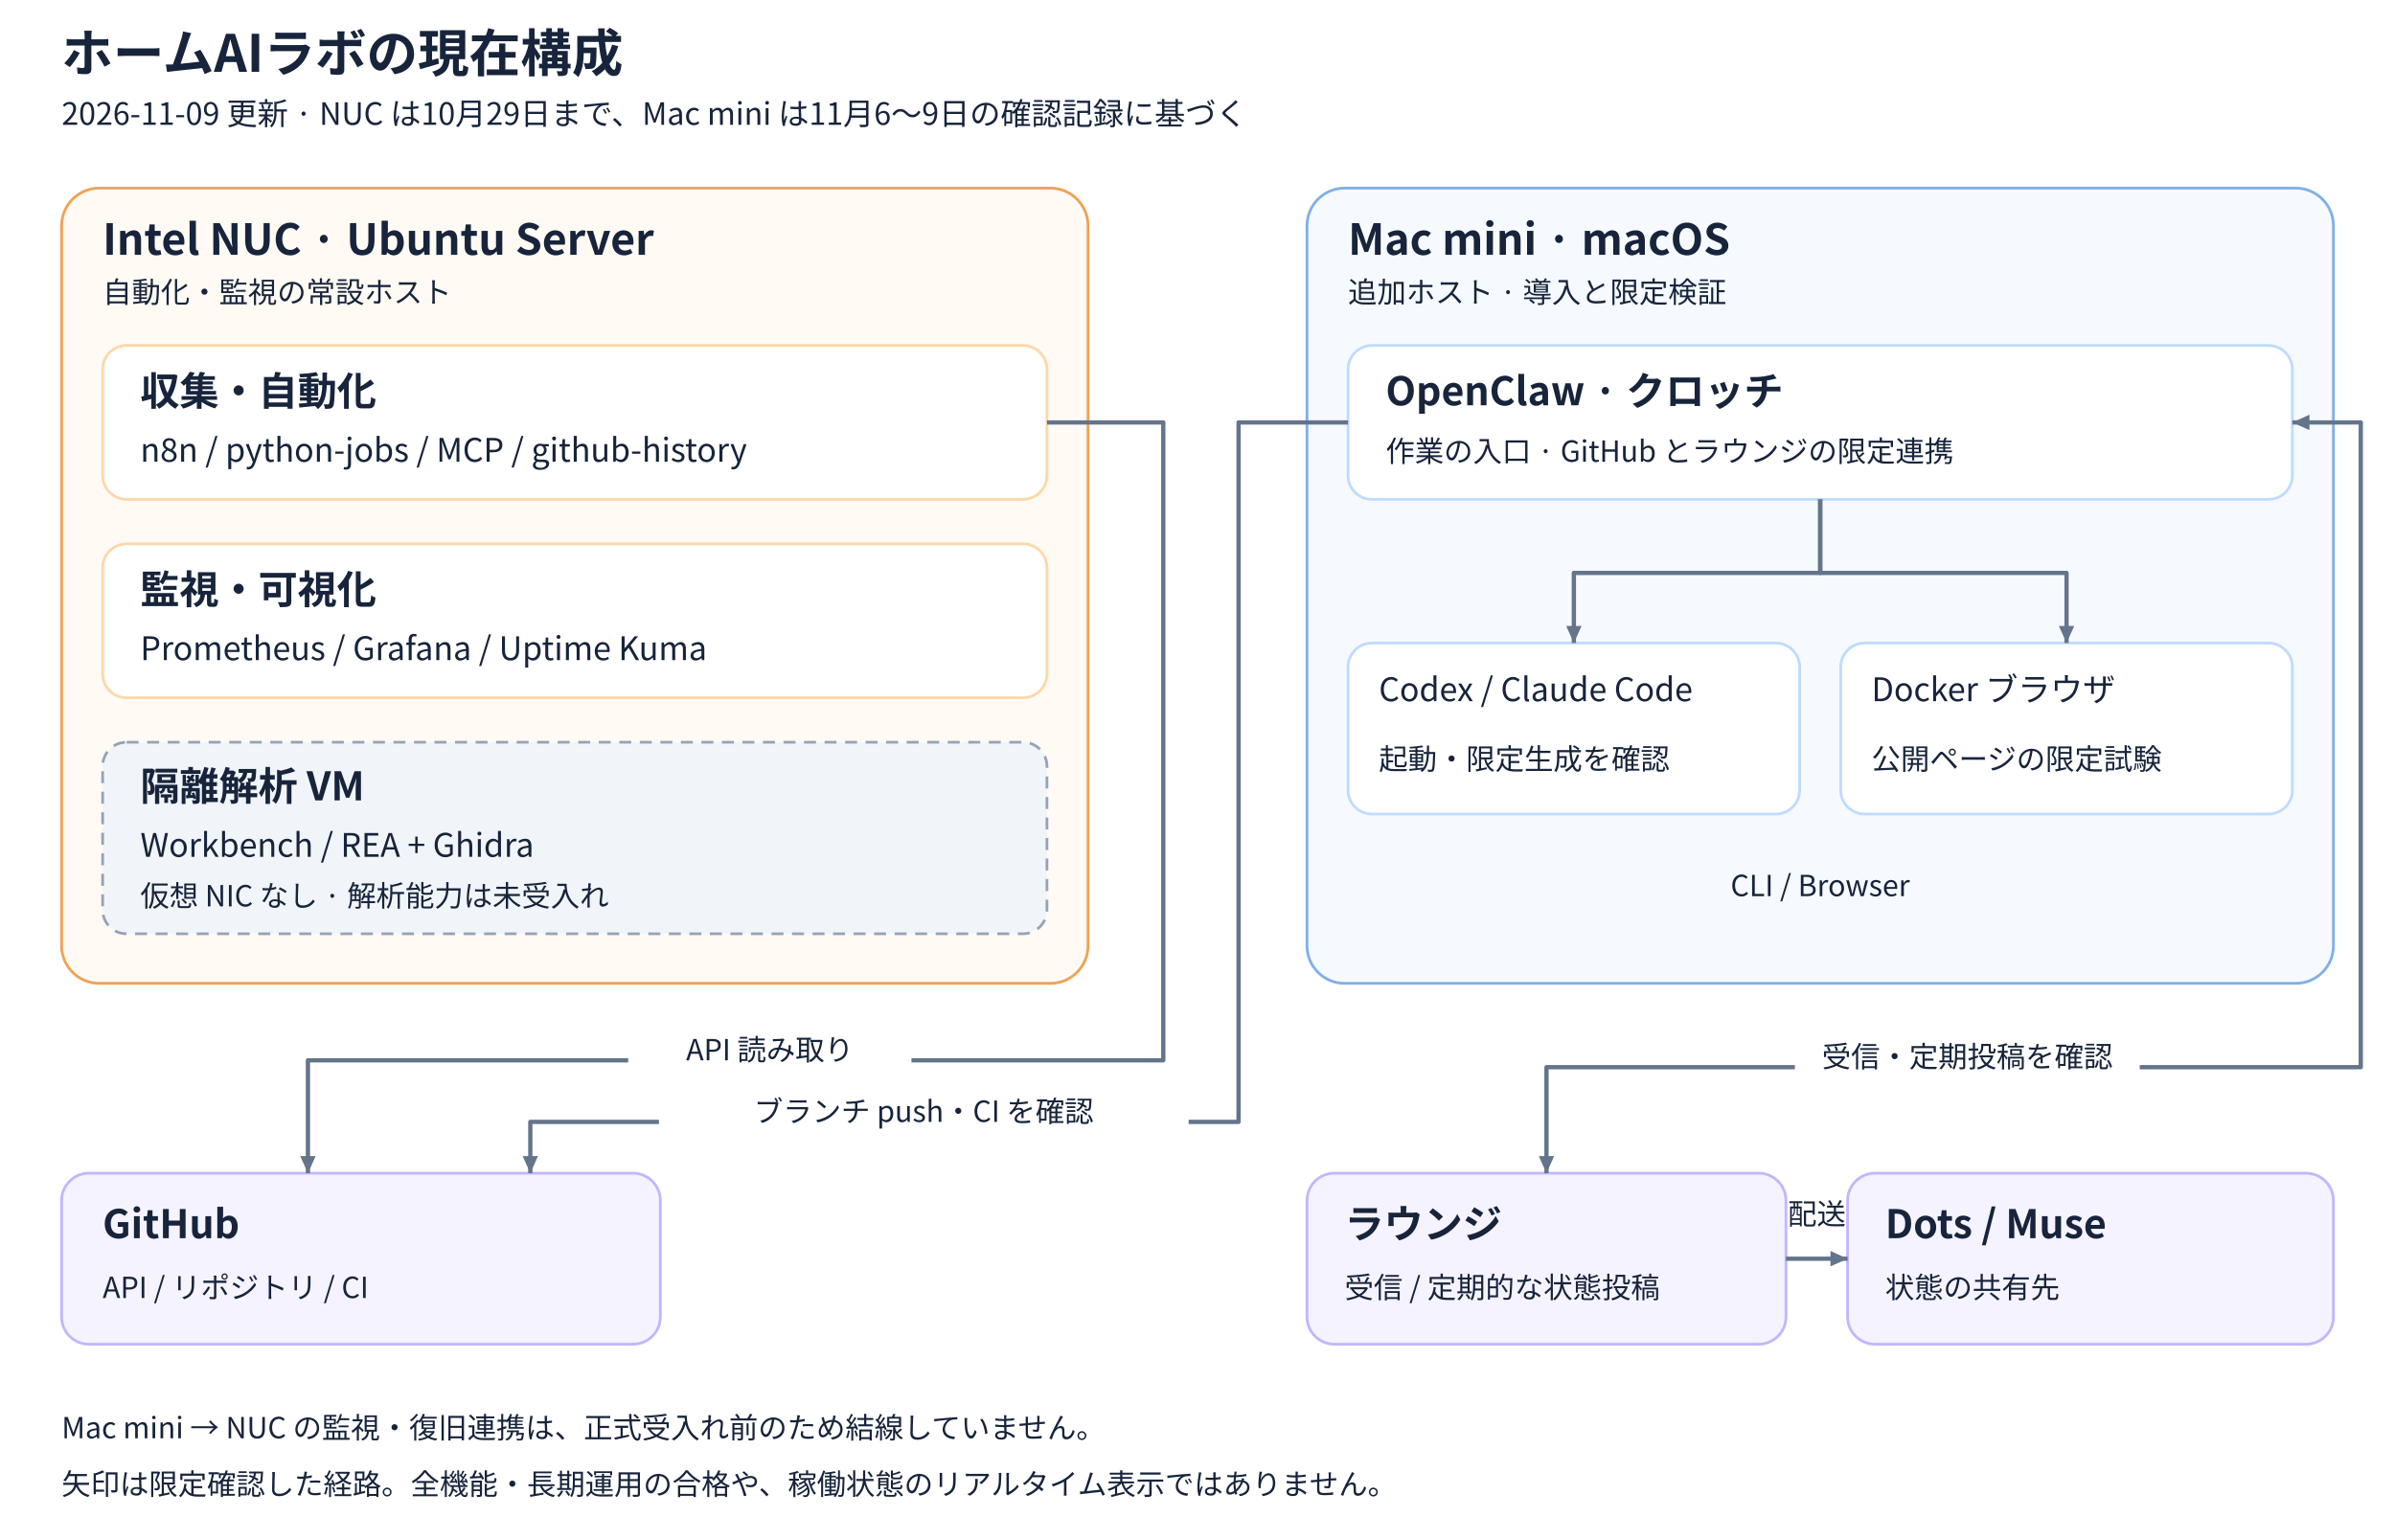
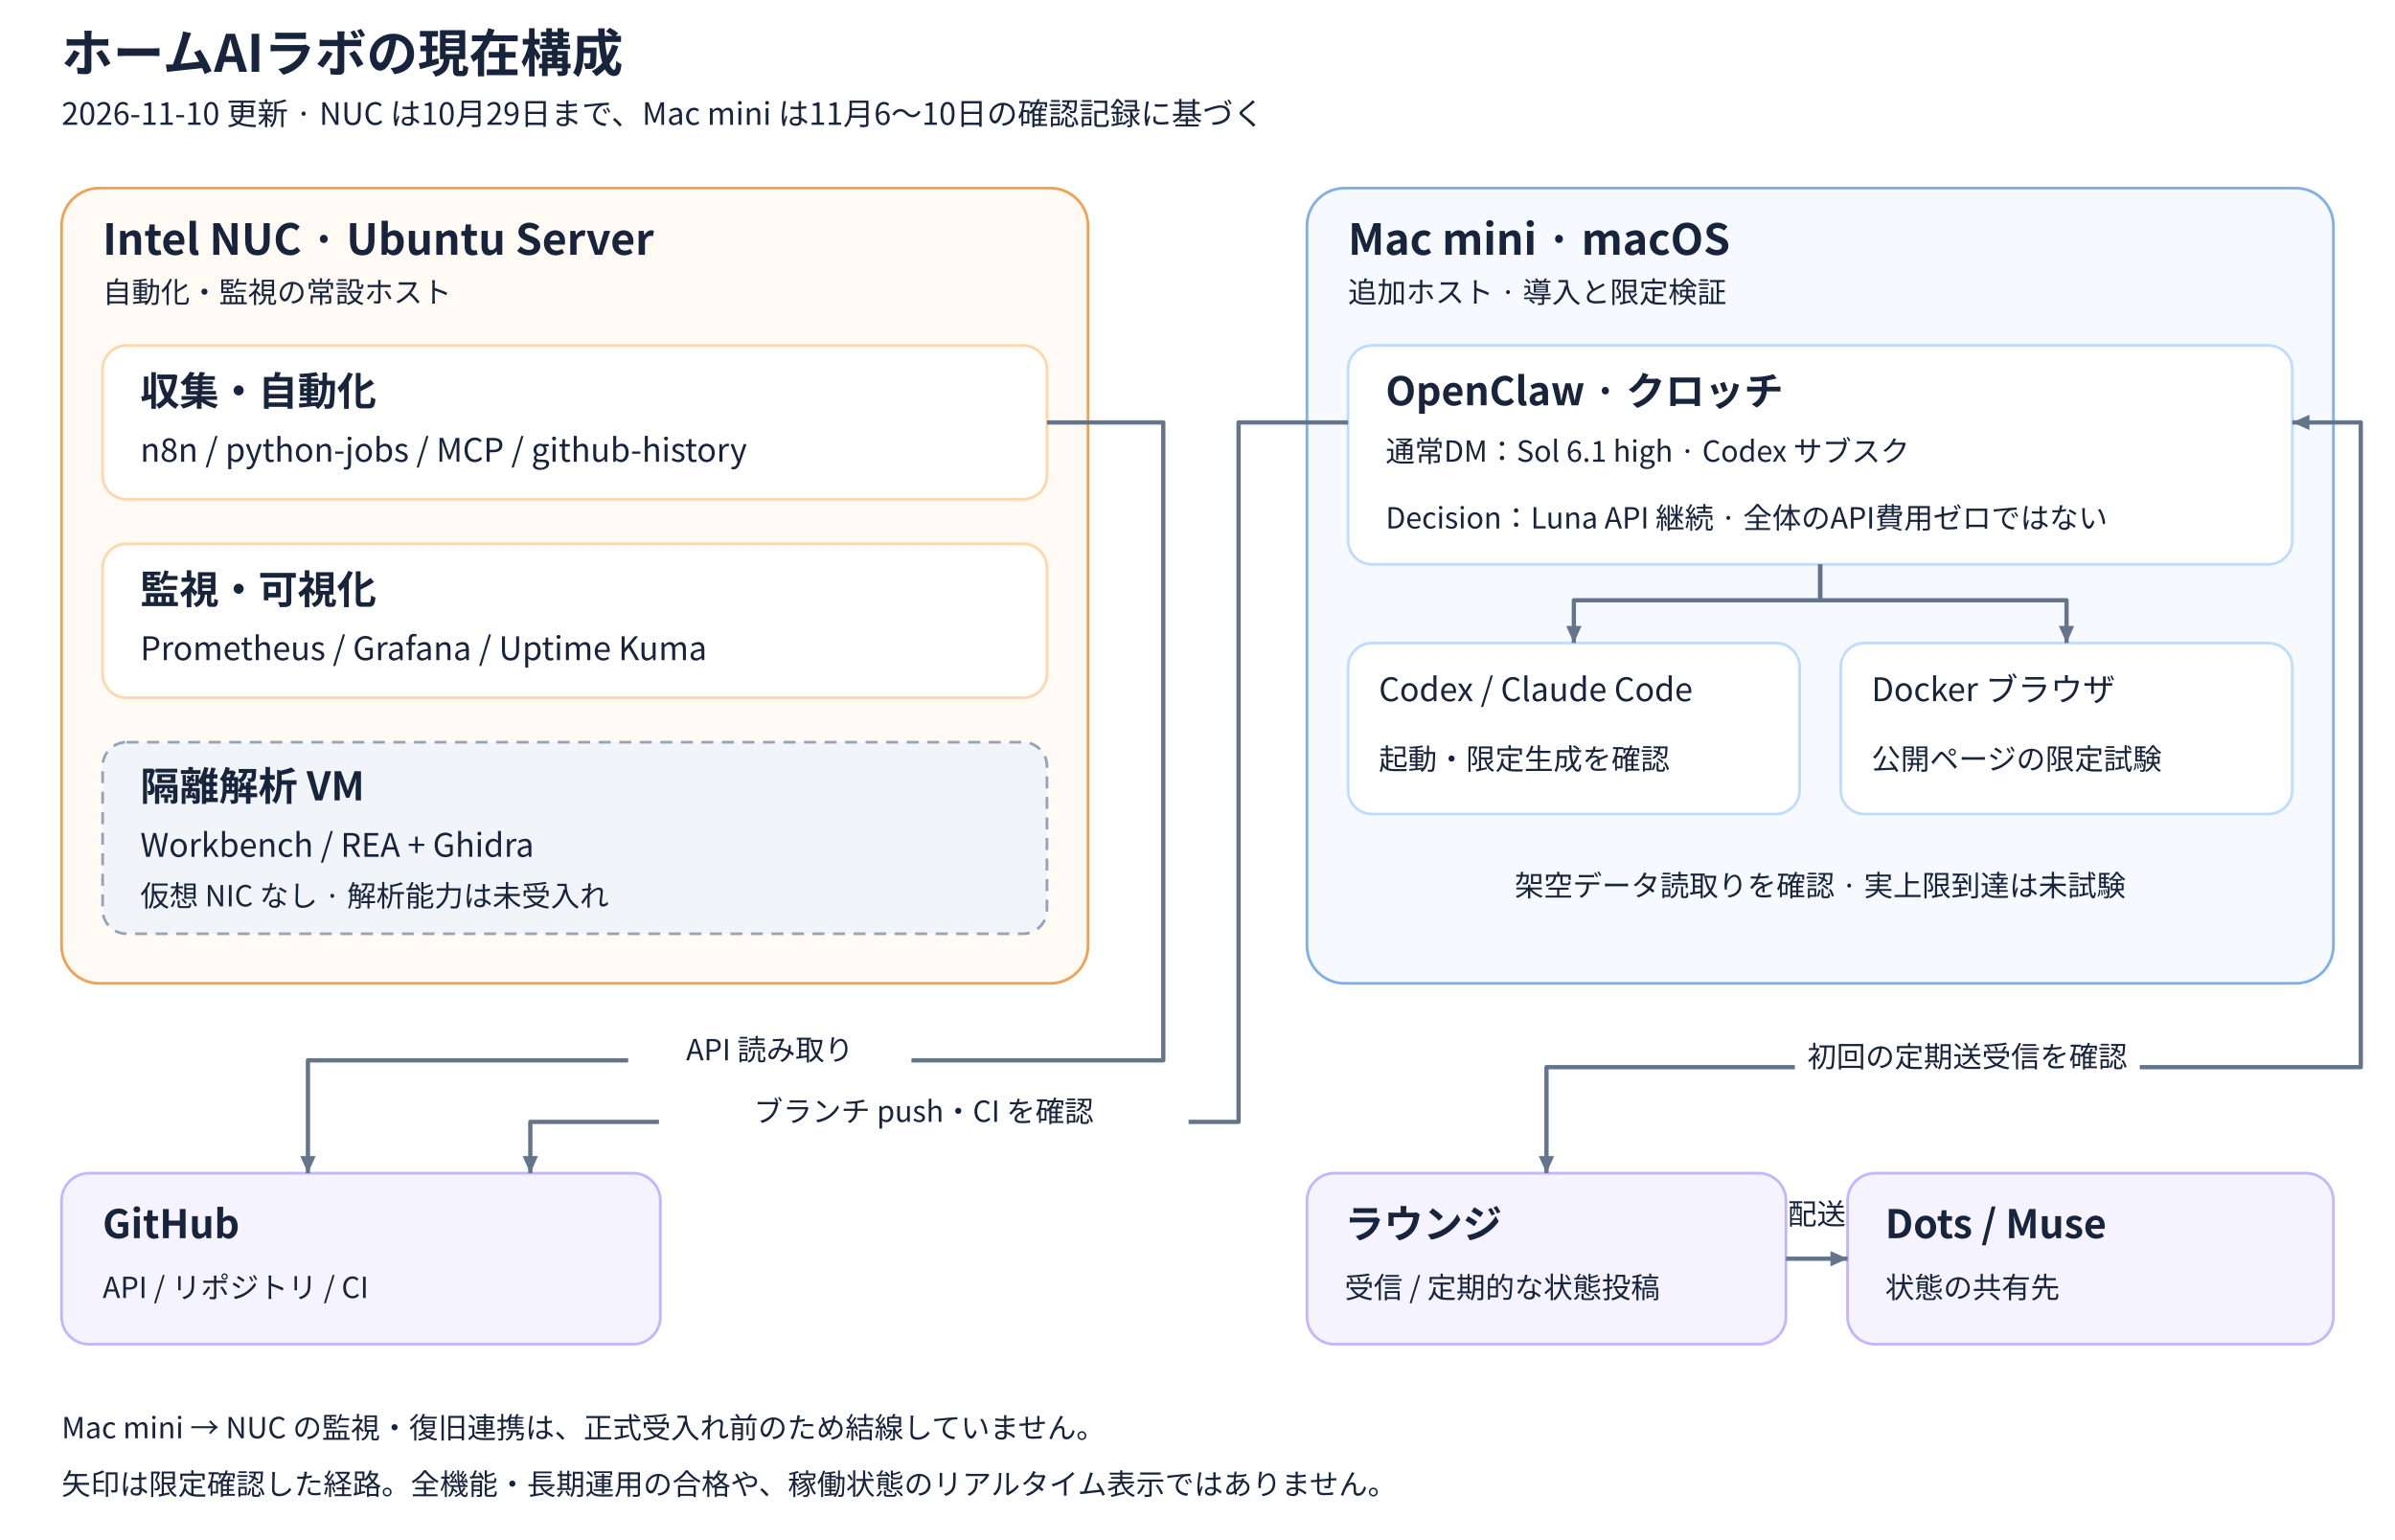
<svg xmlns="http://www.w3.org/2000/svg" width="1400" height="900" viewBox="0 0 1400 900" role="img" aria-labelledby="title desc">
  <defs>
    <marker id="arrow" viewBox="0 0 10 10" refX="9" refY="5" markerWidth="7" markerHeight="7" orient="auto-start-reverse">
      <path d="M 0 0 L 10 5 L 0 10 z" fill="#64748b" />
    </marker>
  </defs>
  <style>text{font-family:"Noto Sans CJK JP","Noto Sans",sans-serif;fill:#17243b}.title{font-size:30px;font-weight:700}.sub{font-size:18px;fill:#516178}.host{font-size:25px;font-weight:700}.card{font-size:23px;font-weight:700}.body{font-size:19px;fill:#334155}.small{font-size:17px;fill:#516178}.edge{fill:none;stroke:#64748b;stroke-width:2.5;stroke-linejoin:round;marker-end:url(#arrow)}</style>
  <rect x="0" y="0" width="1400" height="900" rx="0" fill="#ffffff" stroke="#ffffff" stroke-width="1.6" />
  <text x="36" y="42" font-family="Noto Sans CJK JP,sans-serif" font-size="30" font-weight="700" fill="#17243b" text-anchor="start">ホームAIラボの現在構成</text>
-   <text x="36" y="73" font-family="Noto Sans CJK JP,sans-serif" font-size="18" font-weight="400" fill="#516178" text-anchor="start">2026-11-09 更新 · NUC は10月29日まで、Mac mini は11月6〜9日の確認記録に基づく</text>
+   <text x="36" y="73" font-family="Noto Sans CJK JP,sans-serif" font-size="18" font-weight="400" fill="#516178" text-anchor="start">2026-11-10 更新 · NUC は10月29日まで、Mac mini は11月6〜10日の確認記録に基づく</text>
  <rect x="36" y="110" width="600" height="465" rx="22" fill="#fffaf4" stroke="#f0a254" stroke-width="1.6" />
  <rect x="764" y="110" width="600" height="465" rx="22" fill="#f6faff" stroke="#80afe8" stroke-width="1.6" />
  <text x="60" y="149" font-family="Noto Sans CJK JP,sans-serif" font-size="25" font-weight="700" fill="#17243b" text-anchor="start">Intel NUC · Ubuntu Server</text>
  <text x="60" y="177" font-family="Noto Sans CJK JP,sans-serif" font-size="17" font-weight="400" fill="#516178" text-anchor="start">自動化・監視の常設ホスト</text>
  <text x="788" y="149" font-family="Noto Sans CJK JP,sans-serif" font-size="25" font-weight="700" fill="#17243b" text-anchor="start">Mac mini · macOS</text>
  <text x="788" y="177" font-family="Noto Sans CJK JP,sans-serif" font-size="17" font-weight="400" fill="#516178" text-anchor="start">追加ホスト · 導入と限定検証</text>
  <rect x="60" y="202" width="552" height="90" rx="14" fill="#ffffff" stroke="#fed7aa" stroke-width="1.6" />
  <rect x="60" y="318" width="552" height="90" rx="14" fill="#ffffff" stroke="#fed7aa" stroke-width="1.6" />
  <text x="82" y="237" font-family="Noto Sans CJK JP,sans-serif" font-size="23" font-weight="700" fill="#17243b" text-anchor="start">収集・自動化</text>
  <text x="82" y="270" font-family="Noto Sans CJK JP,sans-serif" font-size="19" font-weight="400" fill="#17243b" text-anchor="start">n8n / python-jobs / MCP / github-history</text>
  <text x="82" y="353" font-family="Noto Sans CJK JP,sans-serif" font-size="23" font-weight="700" fill="#17243b" text-anchor="start">監視・可視化</text>
  <text x="82" y="386" font-family="Noto Sans CJK JP,sans-serif" font-size="19" font-weight="400" fill="#17243b" text-anchor="start">Prometheus / Grafana / Uptime Kuma</text>
  <rect x="60" y="434" width="552" height="112" rx="14" fill="#f1f5f9" stroke="#94a3b8" stroke-width="1.6" stroke-dasharray="7 5" />
  <text x="82" y="468" font-family="Noto Sans CJK JP,sans-serif" font-size="23" font-weight="700" fill="#17243b" text-anchor="start">隔離解析 VM</text>
  <text x="82" y="501" font-family="Noto Sans CJK JP,sans-serif" font-size="19" font-weight="400" fill="#17243b" text-anchor="start">Workbench / REA + Ghidra</text>
  <text x="82" y="530" font-family="Noto Sans CJK JP,sans-serif" font-size="17" font-weight="400" fill="#516178" text-anchor="start">仮想 NIC なし · 解析能力は未受入れ</text>
-   <rect x="788" y="202" width="552" height="90" rx="14" fill="#ffffff" stroke="#bfdbfe" stroke-width="1.6" />
+   <rect x="788" y="202" width="552" height="128" rx="14" fill="#ffffff" stroke="#bfdbfe" stroke-width="1.6" />
  <text x="810" y="237" font-family="Noto Sans CJK JP,sans-serif" font-size="23" font-weight="700" fill="#17243b" text-anchor="start">OpenClaw · クロッチ</text>
-   <text x="810" y="270" font-family="Noto Sans CJK JP,sans-serif" font-size="17" font-weight="400" fill="#516178" text-anchor="start">作業の入口 · GitHub とラウンジの限定連携</text>
+   <text x="810" y="270" font-family="Noto Sans CJK JP,sans-serif" font-size="17" font-weight="400" fill="#516178" text-anchor="start">通常DM：Sol 6.1 high · Codex サブスク</text>
+   <text x="810" y="309" font-family="Noto Sans CJK JP,sans-serif" font-size="17" fill="#516178">Decision：Luna API 継続 · 全体のAPI費用ゼロではない</text>
  <rect x="788" y="376" width="264" height="100" rx="14" fill="#ffffff" stroke="#bfdbfe" stroke-width="1.6" />
  <rect x="1076" y="376" width="264" height="100" rx="14" fill="#ffffff" stroke="#bfdbfe" stroke-width="1.6" />
  <text x="806" y="410" font-family="Noto Sans CJK JP,sans-serif" font-size="19" font-weight="400" fill="#17243b" text-anchor="start">Codex / Claude Code</text>
  <text x="806" y="450" font-family="Noto Sans CJK JP,sans-serif" font-size="17" font-weight="400" fill="#516178" text-anchor="start">起動・限定生成を確認</text>
  <text x="1094" y="410" font-family="Noto Sans CJK JP,sans-serif" font-size="19" font-weight="400" fill="#17243b" text-anchor="start">Docker ブラウザ</text>
  <text x="1094" y="450" font-family="Noto Sans CJK JP,sans-serif" font-size="17" font-weight="400" fill="#516178" text-anchor="start">公開ページの限定試験</text>
-   <path d="M1064 292 V335 H920 V376" fill="none" stroke="#64748b" stroke-width="2.5" stroke-linejoin="round" />
+   <path d="M1064 330 V351 H920 V376" fill="none" stroke="#64748b" stroke-width="2.5" stroke-linejoin="round" />
  <polygon points="920.0,376.0 915.5,366.0 924.5,366.0" fill="#64748b" />
-   <path d="M1064 292 V335 H1208 V376" fill="none" stroke="#64748b" stroke-width="2.5" stroke-linejoin="round" />
+   <path d="M1064 330 V351 H1208 V376" fill="none" stroke="#64748b" stroke-width="2.5" stroke-linejoin="round" />
  <polygon points="1208.0,376.0 1203.5,366.0 1212.5,366.0" fill="#64748b" />
-   <text x="1064" y="524" font-family="Noto Sans CJK JP,sans-serif" font-size="17" font-weight="400" fill="#516178" text-anchor="middle">CLI / Browser</text>
+   <text x="1064" y="524" font-family="Noto Sans CJK JP,sans-serif" font-size="17" font-weight="400" fill="#516178" text-anchor="middle">架空データ読取りを確認 · 実上限到達は未試験</text>
  <rect x="36" y="686" width="350" height="100" rx="16" fill="#f5f3ff" stroke="#c4b5fd" stroke-width="1.6" />
  <rect x="764" y="686" width="280" height="100" rx="16" fill="#f5f3ff" stroke="#c4b5fd" stroke-width="1.6" />
  <rect x="1080" y="686" width="284" height="100" rx="16" fill="#f5f3ff" stroke="#c4b5fd" stroke-width="1.6" />
  <text x="60" y="724" font-family="Noto Sans CJK JP,sans-serif" font-size="23" font-weight="700" fill="#17243b" text-anchor="start">GitHub</text>
  <text x="60" y="759" font-family="Noto Sans CJK JP,sans-serif" font-size="17" font-weight="400" fill="#516178" text-anchor="start">API / リポジトリ / CI</text>
  <text x="786" y="724" font-family="Noto Sans CJK JP,sans-serif" font-size="23" font-weight="700" fill="#17243b" text-anchor="start">ラウンジ</text>
  <text x="786" y="759" font-family="Noto Sans CJK JP,sans-serif" font-size="17" font-weight="400" fill="#516178" text-anchor="start">受信 / 定期的な状態投稿</text>
  <text x="1102" y="724" font-family="Noto Sans CJK JP,sans-serif" font-size="23" font-weight="700" fill="#17243b" text-anchor="start">Dots / Muse</text>
  <text x="1102" y="759" font-family="Noto Sans CJK JP,sans-serif" font-size="17" font-weight="400" fill="#516178" text-anchor="start">状態の共有先</text>
  <path d="M612 247 H680 V620 H180 V686" fill="none" stroke="#64748b" stroke-width="2.5" stroke-linejoin="round" />
  <polygon points="180.0,686.0 175.5,676.0 184.5,676.0" fill="#64748b" />
  <rect x="368.0" y="599" width="164" height="29" rx="6" fill="#ffffff" stroke="#ffffff" stroke-width="1.6" />
  <text x="450" y="620" font-family="Noto Sans CJK JP,sans-serif" font-size="17" font-weight="400" fill="#516178" text-anchor="middle">API 読み取り</text>
  <path d="M788 247 H724 V656 H310 V686" fill="none" stroke="#64748b" stroke-width="2.5" stroke-linejoin="round" />
  <polygon points="310.0,686.0 305.5,676.0 314.5,676.0" fill="#64748b" />
  <rect x="386.0" y="635" width="308" height="29" rx="6" fill="#ffffff" stroke="#ffffff" stroke-width="1.6" />
  <text x="540" y="656" font-family="Noto Sans CJK JP,sans-serif" font-size="17" font-weight="400" fill="#516178" text-anchor="middle">ブランチ push・CI を確認</text>
  <path d="M1340 247 H1380 V624 H904 V686" fill="none" stroke="#64748b" stroke-width="2.5" stroke-linejoin="round" />
  <polygon points="904.0,686.0 899.5,676.0 908.5,676.0" fill="#64748b" />
  <polygon points="1340.0,247.0 1350.0,242.5 1350.0,251.5" fill="#64748b" />
  <rect x="1050.0" y="603" width="200" height="29" rx="6" fill="#ffffff" stroke="#ffffff" stroke-width="1.6" />
-   <text x="1150" y="624" font-family="Noto Sans CJK JP,sans-serif" font-size="17" font-weight="400" fill="#516178" text-anchor="middle">受信・定期投稿を確認</text>
+   <text x="1150" y="624" font-family="Noto Sans CJK JP,sans-serif" font-size="17" font-weight="400" fill="#516178" text-anchor="middle">初回の定期送受信を確認</text>
  <path d="M1044 736 H1080" fill="none" stroke="#64748b" stroke-width="2.5" stroke-linejoin="round" />
  <polygon points="1080.0,736.0 1070.0,740.5 1070.0,731.5" fill="#64748b" />
  <text x="1062" y="716" font-family="Noto Sans CJK JP,sans-serif" font-size="17" font-weight="400" fill="#516178" text-anchor="middle">配送</text>
  <text x="36" y="841" font-family="Noto Sans CJK JP,sans-serif" font-size="17" font-weight="400" fill="#516178" text-anchor="start">Mac mini → NUC の監視・復旧連携は、正式受入れ前のため結線していません。</text>
  <text x="36" y="874" font-family="Noto Sans CJK JP,sans-serif" font-size="17" font-weight="400" fill="#516178" text-anchor="start">矢印は限定確認した経路。全機能・長期運用の合格や、稼働状態のリアルタイム表示ではありません。</text>
</svg>
